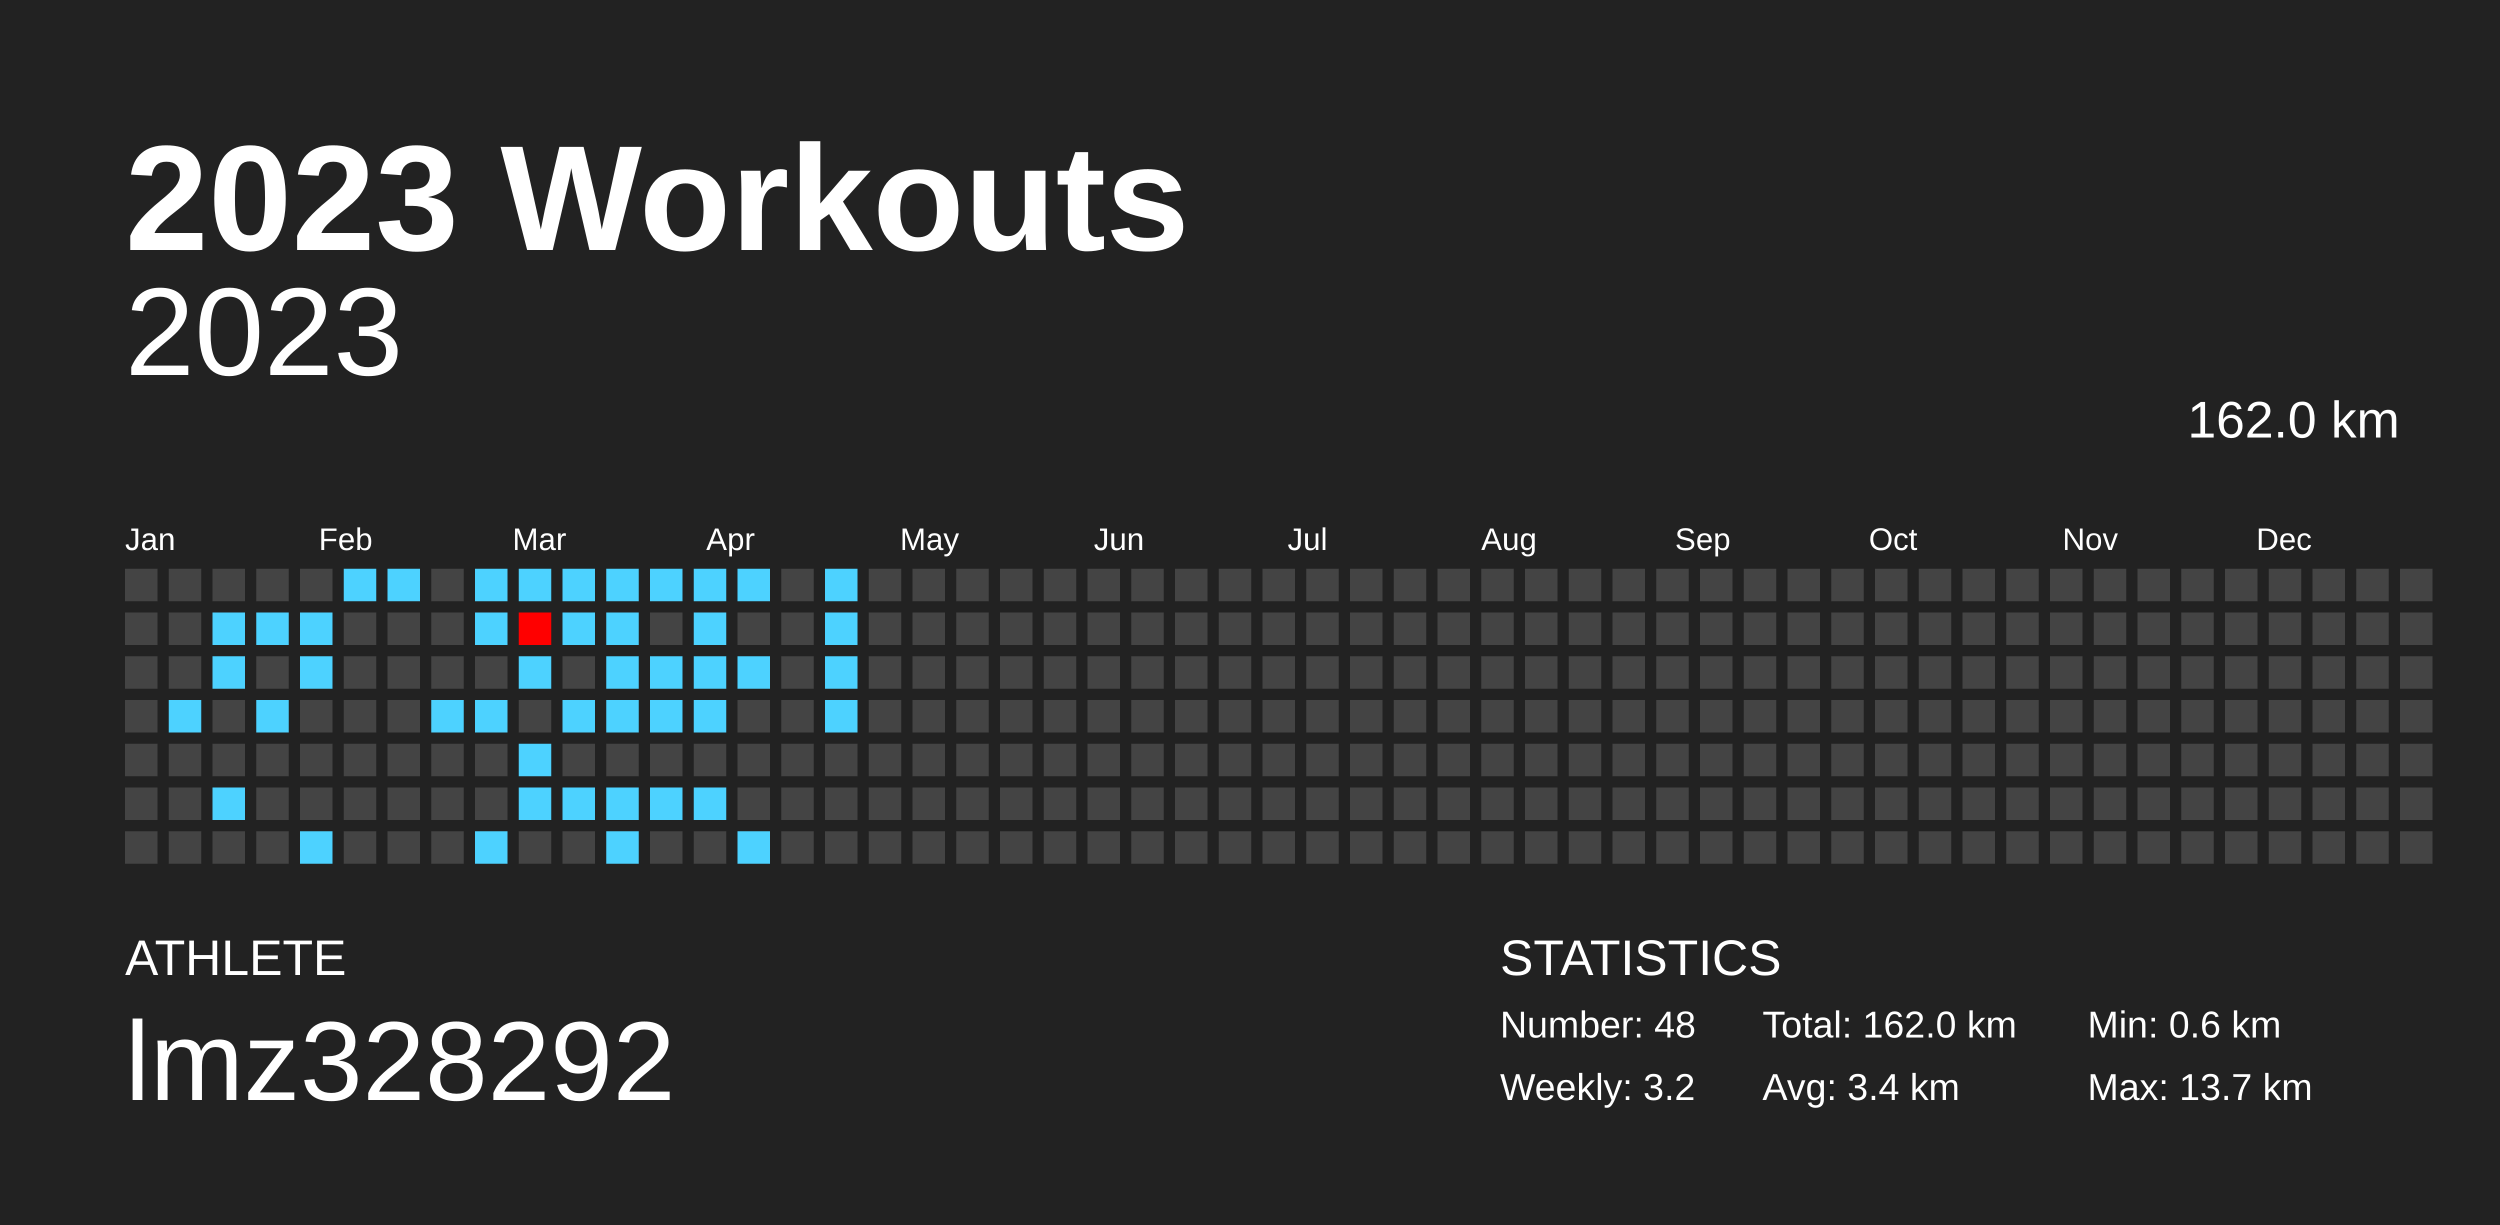
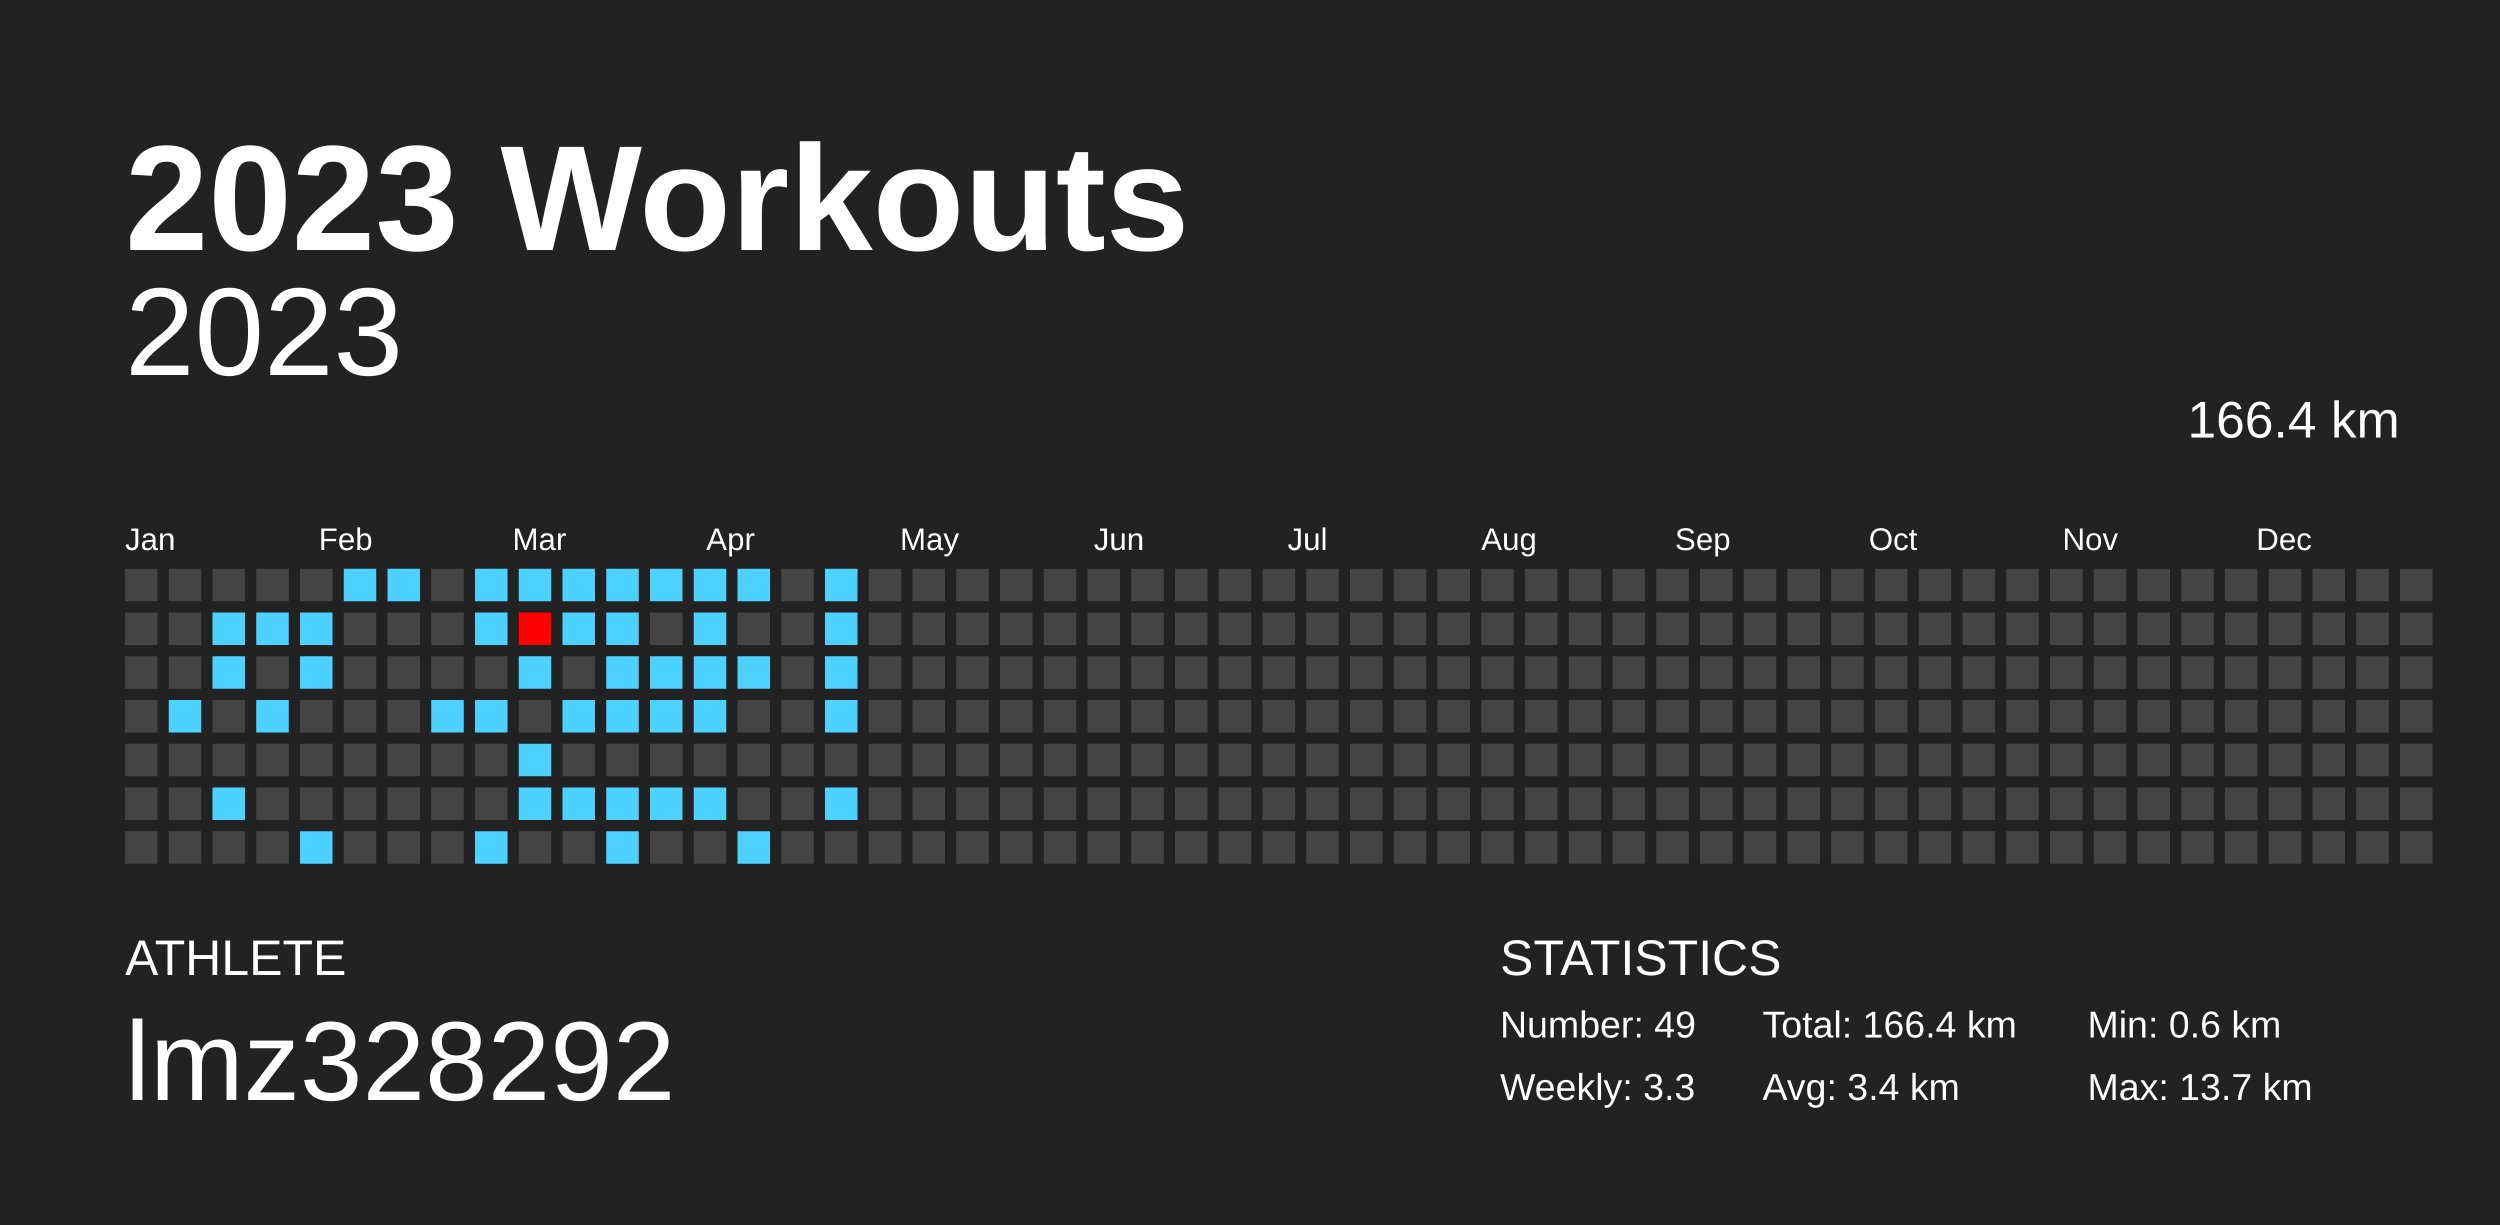
<svg xmlns="http://www.w3.org/2000/svg" baseProfile="full" height="98mm" version="1.1" viewBox="0,0,200,98" width="200mm">
  <defs />
  <rect fill="#222222" height="98" width="200" x="0" y="0" />
  <text fill="#FFFFFF" style="font-size:12px; font-family:Arial; font-weight:bold;" x="10" y="20">2023 Workouts</text>
  <text fill="#FFFFFF" style="font-size:4px; font-family:Arial" x="10" y="78">ATHLETE</text>
  <text fill="#FFFFFF" style="font-size:9px; font-family:Arial" x="10" y="88">lmz328292</text>
  <text fill="#FFFFFF" style="font-size:4px; font-family:Arial" x="120" y="78">STATISTICS</text>
-   <text fill="#FFFFFF" style="font-size:3px; font-family:Arial" x="120" y="83">Number: 48</text>
-   <text fill="#FFFFFF" style="font-size:3px; font-family:Arial" x="120" y="88">Weekly: 3.2</text>
-   <text fill="#FFFFFF" style="font-size:3px; font-family:Arial" x="141" y="83">Total: 162.0 km</text>
+   <text fill="#FFFFFF" style="font-size:3px; font-family:Arial" x="120" y="83">Number: 49</text>
+   <text fill="#FFFFFF" style="font-size:3px; font-family:Arial" x="120" y="88">Weekly: 3.3</text>
+   <text fill="#FFFFFF" style="font-size:3px; font-family:Arial" x="141" y="83">Total: 166.4 km</text>
  <text fill="#FFFFFF" style="font-size:3px; font-family:Arial" x="141" y="88">Avg: 3.4 km</text>
  <text fill="#FFFFFF" style="font-size:3px; font-family:Arial" x="167" y="83">Min: 0.6 km</text>
  <text fill="#FFFFFF" style="font-size:3px; font-family:Arial" x="167" y="88">Max: 13.7 km</text>
  <text alignment-baseline="hanging" fill="#FFFFFF" style="font-size:10.0px; font-family:Arial;" x="10" y="30">2023</text>
-   <text alignment-baseline="hanging" fill="#FFFFFF" style="font-size:4.125px; font-family:Arial;" x="175" y="35">162.0 km</text>
+   <text alignment-baseline="hanging" fill="#FFFFFF" style="font-size:4.125px; font-family:Arial;" x="175" y="35">166.4 km</text>
  <text fill="#FFFFFF" style="font-size:2.5px; font-family:Arial" x="10.0" y="44">Jan</text>
  <text fill="#FFFFFF" style="font-size:2.5px; font-family:Arial" x="25.5" y="44">Feb</text>
  <text fill="#FFFFFF" style="font-size:2.5px; font-family:Arial" x="41.0" y="44">Mar</text>
  <text fill="#FFFFFF" style="font-size:2.5px; font-family:Arial" x="56.5" y="44">Apr</text>
  <text fill="#FFFFFF" style="font-size:2.5px; font-family:Arial" x="72.0" y="44">May</text>
  <text fill="#FFFFFF" style="font-size:2.5px; font-family:Arial" x="87.5" y="44">Jun</text>
  <text fill="#FFFFFF" style="font-size:2.5px; font-family:Arial" x="103.0" y="44">Jul</text>
  <text fill="#FFFFFF" style="font-size:2.5px; font-family:Arial" x="118.5" y="44">Aug</text>
  <text fill="#FFFFFF" style="font-size:2.5px; font-family:Arial" x="134.0" y="44">Sep</text>
  <text fill="#FFFFFF" style="font-size:2.5px; font-family:Arial" x="149.5" y="44">Oct</text>
  <text fill="#FFFFFF" style="font-size:2.5px; font-family:Arial" x="165.0" y="44">Nov</text>
  <text fill="#FFFFFF" style="font-size:2.5px; font-family:Arial" x="180.5" y="44">Dec</text>
  <rect fill="#444444" height="2.6" width="2.6" x="10.0" y="45.5" />
  <rect fill="#444444" height="2.6" width="2.6" x="10.0" y="49.0" />
  <rect fill="#444444" height="2.6" width="2.6" x="10.0" y="52.5" />
  <rect fill="#444444" height="2.6" width="2.6" x="10.0" y="56.0" />
  <rect fill="#444444" height="2.6" width="2.6" x="10.0" y="59.5" />
  <rect fill="#444444" height="2.6" width="2.6" x="10.0" y="63.0" />
  <rect fill="#444444" height="2.6" width="2.6" x="10.0" y="66.5" />
  <rect fill="#444444" height="2.6" width="2.6" x="13.5" y="45.5" />
  <rect fill="#444444" height="2.6" width="2.6" x="13.5" y="49.0" />
  <rect fill="#444444" height="2.6" width="2.6" x="13.5" y="52.5" />
  <rect fill="#4dd2ff" height="2.6" width="2.6" x="13.5" y="56.0" />
  <rect fill="#444444" height="2.6" width="2.6" x="13.5" y="59.5" />
  <rect fill="#444444" height="2.6" width="2.6" x="13.5" y="63.0" />
  <rect fill="#444444" height="2.6" width="2.6" x="13.5" y="66.5" />
  <rect fill="#444444" height="2.6" width="2.6" x="17.0" y="45.5" />
  <rect fill="#4dd2ff" height="2.6" width="2.6" x="17.0" y="49.0" />
  <rect fill="#4dd2ff" height="2.6" width="2.6" x="17.0" y="52.5" />
  <rect fill="#444444" height="2.6" width="2.6" x="17.0" y="56.0" />
  <rect fill="#444444" height="2.6" width="2.6" x="17.0" y="59.5" />
  <rect fill="#4dd2ff" height="2.6" width="2.6" x="17.0" y="63.0" />
  <rect fill="#444444" height="2.6" width="2.6" x="17.0" y="66.5" />
  <rect fill="#444444" height="2.6" width="2.6" x="20.5" y="45.5" />
  <rect fill="#4dd2ff" height="2.6" width="2.6" x="20.5" y="49.0" />
  <rect fill="#444444" height="2.6" width="2.6" x="20.5" y="52.5" />
  <rect fill="#4dd2ff" height="2.6" width="2.6" x="20.5" y="56.0" />
  <rect fill="#444444" height="2.6" width="2.6" x="20.5" y="59.5" />
  <rect fill="#444444" height="2.6" width="2.6" x="20.5" y="63.0" />
  <rect fill="#444444" height="2.6" width="2.6" x="20.5" y="66.5" />
  <rect fill="#444444" height="2.6" width="2.6" x="24.0" y="45.5" />
  <rect fill="#4dd2ff" height="2.6" width="2.6" x="24.0" y="49.0" />
  <rect fill="#4dd2ff" height="2.6" width="2.6" x="24.0" y="52.5" />
  <rect fill="#444444" height="2.6" width="2.6" x="24.0" y="56.0" />
  <rect fill="#444444" height="2.6" width="2.6" x="24.0" y="59.5" />
  <rect fill="#444444" height="2.6" width="2.6" x="24.0" y="63.0" />
  <rect fill="#4dd2ff" height="2.6" width="2.6" x="24.0" y="66.5" />
  <rect fill="#4dd2ff" height="2.6" width="2.6" x="27.5" y="45.5" />
  <rect fill="#444444" height="2.6" width="2.6" x="27.5" y="49.0" />
  <rect fill="#444444" height="2.6" width="2.6" x="27.5" y="52.5" />
  <rect fill="#444444" height="2.6" width="2.6" x="27.5" y="56.0" />
  <rect fill="#444444" height="2.6" width="2.6" x="27.5" y="59.5" />
  <rect fill="#444444" height="2.6" width="2.6" x="27.5" y="63.0" />
  <rect fill="#444444" height="2.6" width="2.6" x="27.5" y="66.5" />
  <rect fill="#4dd2ff" height="2.6" width="2.6" x="31.0" y="45.5" />
  <rect fill="#444444" height="2.6" width="2.6" x="31.0" y="49.0" />
  <rect fill="#444444" height="2.6" width="2.6" x="31.0" y="52.5" />
  <rect fill="#444444" height="2.6" width="2.6" x="31.0" y="56.0" />
  <rect fill="#444444" height="2.6" width="2.6" x="31.0" y="59.5" />
  <rect fill="#444444" height="2.6" width="2.6" x="31.0" y="63.0" />
  <rect fill="#444444" height="2.6" width="2.6" x="31.0" y="66.5" />
  <rect fill="#444444" height="2.6" width="2.6" x="34.5" y="45.5" />
  <rect fill="#444444" height="2.6" width="2.6" x="34.5" y="49.0" />
  <rect fill="#444444" height="2.6" width="2.6" x="34.5" y="52.5" />
  <rect fill="#4dd2ff" height="2.6" width="2.6" x="34.5" y="56.0" />
  <rect fill="#444444" height="2.6" width="2.6" x="34.5" y="59.5" />
  <rect fill="#444444" height="2.6" width="2.6" x="34.5" y="63.0" />
  <rect fill="#444444" height="2.6" width="2.6" x="34.5" y="66.5" />
  <rect fill="#4dd2ff" height="2.6" width="2.6" x="38.0" y="45.5" />
  <rect fill="#4dd2ff" height="2.6" width="2.6" x="38.0" y="49.0" />
  <rect fill="#444444" height="2.6" width="2.6" x="38.0" y="52.5" />
  <rect fill="#4dd2ff" height="2.6" width="2.6" x="38.0" y="56.0" />
  <rect fill="#444444" height="2.6" width="2.6" x="38.0" y="59.5" />
  <rect fill="#444444" height="2.6" width="2.6" x="38.0" y="63.0" />
  <rect fill="#4dd2ff" height="2.6" width="2.6" x="38.0" y="66.5" />
  <rect fill="#4dd2ff" height="2.6" width="2.6" x="41.5" y="45.5" />
  <rect fill="#ff0000" height="2.6" width="2.6" x="41.5" y="49.0" />
  <rect fill="#4dd2ff" height="2.6" width="2.6" x="41.5" y="52.5" />
  <rect fill="#444444" height="2.6" width="2.6" x="41.5" y="56.0" />
  <rect fill="#4dd2ff" height="2.6" width="2.6" x="41.5" y="59.5" />
  <rect fill="#4dd2ff" height="2.6" width="2.6" x="41.5" y="63.0" />
  <rect fill="#444444" height="2.6" width="2.6" x="41.5" y="66.5" />
  <rect fill="#4dd2ff" height="2.6" width="2.6" x="45.0" y="45.5" />
  <rect fill="#4dd2ff" height="2.6" width="2.6" x="45.0" y="49.0" />
  <rect fill="#444444" height="2.6" width="2.6" x="45.0" y="52.5" />
  <rect fill="#4dd2ff" height="2.6" width="2.6" x="45.0" y="56.0" />
  <rect fill="#444444" height="2.6" width="2.6" x="45.0" y="59.5" />
  <rect fill="#4dd2ff" height="2.6" width="2.6" x="45.0" y="63.0" />
  <rect fill="#444444" height="2.6" width="2.6" x="45.0" y="66.5" />
  <rect fill="#4dd2ff" height="2.6" width="2.6" x="48.5" y="45.5" />
  <rect fill="#4dd2ff" height="2.6" width="2.6" x="48.5" y="49.0" />
  <rect fill="#4dd2ff" height="2.6" width="2.6" x="48.5" y="52.5" />
  <rect fill="#4dd2ff" height="2.6" width="2.6" x="48.5" y="56.0" />
  <rect fill="#444444" height="2.6" width="2.6" x="48.5" y="59.5" />
  <rect fill="#4dd2ff" height="2.6" width="2.6" x="48.5" y="63.0" />
  <rect fill="#4dd2ff" height="2.6" width="2.6" x="48.5" y="66.5" />
  <rect fill="#4dd2ff" height="2.6" width="2.6" x="52.0" y="45.5" />
  <rect fill="#444444" height="2.6" width="2.6" x="52.0" y="49.0" />
  <rect fill="#4dd2ff" height="2.6" width="2.6" x="52.0" y="52.5" />
  <rect fill="#4dd2ff" height="2.6" width="2.6" x="52.0" y="56.0" />
  <rect fill="#444444" height="2.6" width="2.6" x="52.0" y="59.5" />
  <rect fill="#4dd2ff" height="2.6" width="2.6" x="52.0" y="63.0" />
  <rect fill="#444444" height="2.6" width="2.6" x="52.0" y="66.5" />
  <rect fill="#4dd2ff" height="2.6" width="2.6" x="55.5" y="45.5" />
  <rect fill="#4dd2ff" height="2.6" width="2.6" x="55.5" y="49.0" />
  <rect fill="#4dd2ff" height="2.6" width="2.6" x="55.5" y="52.5" />
  <rect fill="#4dd2ff" height="2.6" width="2.6" x="55.5" y="56.0" />
  <rect fill="#444444" height="2.6" width="2.6" x="55.5" y="59.5" />
  <rect fill="#4dd2ff" height="2.6" width="2.6" x="55.5" y="63.0" />
  <rect fill="#444444" height="2.6" width="2.6" x="55.5" y="66.5" />
  <rect fill="#4dd2ff" height="2.6" width="2.6" x="59.0" y="45.5" />
  <rect fill="#444444" height="2.6" width="2.6" x="59.0" y="49.0" />
  <rect fill="#4dd2ff" height="2.6" width="2.6" x="59.0" y="52.5" />
  <rect fill="#444444" height="2.6" width="2.6" x="59.0" y="56.0" />
  <rect fill="#444444" height="2.6" width="2.6" x="59.0" y="59.5" />
  <rect fill="#444444" height="2.6" width="2.6" x="59.0" y="63.0" />
  <rect fill="#4dd2ff" height="2.6" width="2.6" x="59.0" y="66.5" />
  <rect fill="#444444" height="2.6" width="2.6" x="62.5" y="45.5" />
  <rect fill="#444444" height="2.6" width="2.6" x="62.5" y="49.0" />
  <rect fill="#444444" height="2.6" width="2.6" x="62.5" y="52.5" />
  <rect fill="#444444" height="2.6" width="2.6" x="62.5" y="56.0" />
  <rect fill="#444444" height="2.6" width="2.6" x="62.5" y="59.5" />
  <rect fill="#444444" height="2.6" width="2.6" x="62.5" y="63.0" />
  <rect fill="#444444" height="2.6" width="2.6" x="62.5" y="66.5" />
  <rect fill="#4dd2ff" height="2.6" width="2.6" x="66.0" y="45.5" />
  <rect fill="#4dd2ff" height="2.6" width="2.6" x="66.0" y="49.0" />
  <rect fill="#4dd2ff" height="2.6" width="2.6" x="66.0" y="52.5" />
  <rect fill="#4dd2ff" height="2.6" width="2.6" x="66.0" y="56.0" />
  <rect fill="#444444" height="2.6" width="2.6" x="66.0" y="59.5" />
-   <rect fill="#444444" height="2.6" width="2.6" x="66.0" y="63.0" />
+   <rect fill="#4dd2ff" height="2.6" width="2.6" x="66.0" y="63.0" />
  <rect fill="#444444" height="2.6" width="2.6" x="66.0" y="66.5" />
  <rect fill="#444444" height="2.6" width="2.6" x="69.5" y="45.5" />
  <rect fill="#444444" height="2.6" width="2.6" x="69.5" y="49.0" />
  <rect fill="#444444" height="2.6" width="2.6" x="69.5" y="52.5" />
  <rect fill="#444444" height="2.6" width="2.6" x="69.5" y="56.0" />
  <rect fill="#444444" height="2.6" width="2.6" x="69.5" y="59.5" />
  <rect fill="#444444" height="2.6" width="2.6" x="69.5" y="63.0" />
  <rect fill="#444444" height="2.6" width="2.6" x="69.5" y="66.5" />
  <rect fill="#444444" height="2.6" width="2.6" x="73.0" y="45.5" />
  <rect fill="#444444" height="2.6" width="2.6" x="73.0" y="49.0" />
  <rect fill="#444444" height="2.6" width="2.6" x="73.0" y="52.5" />
  <rect fill="#444444" height="2.6" width="2.6" x="73.0" y="56.0" />
  <rect fill="#444444" height="2.6" width="2.6" x="73.0" y="59.5" />
  <rect fill="#444444" height="2.6" width="2.6" x="73.0" y="63.0" />
  <rect fill="#444444" height="2.6" width="2.6" x="73.0" y="66.5" />
  <rect fill="#444444" height="2.6" width="2.6" x="76.5" y="45.5" />
  <rect fill="#444444" height="2.6" width="2.6" x="76.5" y="49.0" />
  <rect fill="#444444" height="2.6" width="2.6" x="76.5" y="52.5" />
  <rect fill="#444444" height="2.6" width="2.6" x="76.5" y="56.0" />
  <rect fill="#444444" height="2.6" width="2.6" x="76.5" y="59.5" />
  <rect fill="#444444" height="2.6" width="2.6" x="76.5" y="63.0" />
  <rect fill="#444444" height="2.6" width="2.6" x="76.5" y="66.5" />
  <rect fill="#444444" height="2.6" width="2.6" x="80.0" y="45.5" />
  <rect fill="#444444" height="2.6" width="2.6" x="80.0" y="49.0" />
  <rect fill="#444444" height="2.6" width="2.6" x="80.0" y="52.5" />
  <rect fill="#444444" height="2.6" width="2.6" x="80.0" y="56.0" />
  <rect fill="#444444" height="2.6" width="2.6" x="80.0" y="59.5" />
  <rect fill="#444444" height="2.6" width="2.6" x="80.0" y="63.0" />
  <rect fill="#444444" height="2.6" width="2.6" x="80.0" y="66.5" />
  <rect fill="#444444" height="2.6" width="2.6" x="83.5" y="45.5" />
  <rect fill="#444444" height="2.6" width="2.6" x="83.5" y="49.0" />
  <rect fill="#444444" height="2.6" width="2.6" x="83.5" y="52.5" />
  <rect fill="#444444" height="2.6" width="2.6" x="83.5" y="56.0" />
  <rect fill="#444444" height="2.6" width="2.6" x="83.5" y="59.5" />
  <rect fill="#444444" height="2.6" width="2.6" x="83.5" y="63.0" />
  <rect fill="#444444" height="2.6" width="2.6" x="83.5" y="66.5" />
  <rect fill="#444444" height="2.6" width="2.6" x="87.0" y="45.5" />
  <rect fill="#444444" height="2.6" width="2.6" x="87.0" y="49.0" />
  <rect fill="#444444" height="2.6" width="2.6" x="87.0" y="52.5" />
  <rect fill="#444444" height="2.6" width="2.6" x="87.0" y="56.0" />
  <rect fill="#444444" height="2.6" width="2.6" x="87.0" y="59.5" />
  <rect fill="#444444" height="2.6" width="2.6" x="87.0" y="63.0" />
  <rect fill="#444444" height="2.6" width="2.6" x="87.0" y="66.5" />
  <rect fill="#444444" height="2.6" width="2.6" x="90.5" y="45.5" />
  <rect fill="#444444" height="2.6" width="2.6" x="90.5" y="49.0" />
  <rect fill="#444444" height="2.6" width="2.6" x="90.5" y="52.5" />
  <rect fill="#444444" height="2.6" width="2.6" x="90.5" y="56.0" />
  <rect fill="#444444" height="2.6" width="2.6" x="90.5" y="59.5" />
  <rect fill="#444444" height="2.6" width="2.6" x="90.5" y="63.0" />
  <rect fill="#444444" height="2.6" width="2.6" x="90.5" y="66.5" />
  <rect fill="#444444" height="2.6" width="2.6" x="94.0" y="45.5" />
  <rect fill="#444444" height="2.6" width="2.6" x="94.0" y="49.0" />
  <rect fill="#444444" height="2.6" width="2.6" x="94.0" y="52.5" />
  <rect fill="#444444" height="2.6" width="2.6" x="94.0" y="56.0" />
  <rect fill="#444444" height="2.6" width="2.6" x="94.0" y="59.5" />
  <rect fill="#444444" height="2.6" width="2.6" x="94.0" y="63.0" />
  <rect fill="#444444" height="2.6" width="2.6" x="94.0" y="66.5" />
  <rect fill="#444444" height="2.6" width="2.6" x="97.5" y="45.5" />
  <rect fill="#444444" height="2.6" width="2.6" x="97.5" y="49.0" />
  <rect fill="#444444" height="2.6" width="2.6" x="97.5" y="52.5" />
  <rect fill="#444444" height="2.6" width="2.6" x="97.5" y="56.0" />
  <rect fill="#444444" height="2.6" width="2.6" x="97.5" y="59.5" />
  <rect fill="#444444" height="2.6" width="2.6" x="97.5" y="63.0" />
  <rect fill="#444444" height="2.6" width="2.6" x="97.5" y="66.5" />
  <rect fill="#444444" height="2.6" width="2.6" x="101.0" y="45.5" />
  <rect fill="#444444" height="2.6" width="2.6" x="101.0" y="49.0" />
  <rect fill="#444444" height="2.6" width="2.6" x="101.0" y="52.5" />
  <rect fill="#444444" height="2.6" width="2.6" x="101.0" y="56.0" />
  <rect fill="#444444" height="2.6" width="2.6" x="101.0" y="59.5" />
  <rect fill="#444444" height="2.6" width="2.6" x="101.0" y="63.0" />
  <rect fill="#444444" height="2.6" width="2.6" x="101.0" y="66.5" />
  <rect fill="#444444" height="2.6" width="2.6" x="104.5" y="45.5" />
  <rect fill="#444444" height="2.6" width="2.6" x="104.5" y="49.0" />
  <rect fill="#444444" height="2.6" width="2.6" x="104.5" y="52.5" />
  <rect fill="#444444" height="2.6" width="2.6" x="104.5" y="56.0" />
  <rect fill="#444444" height="2.6" width="2.6" x="104.5" y="59.5" />
  <rect fill="#444444" height="2.6" width="2.6" x="104.5" y="63.0" />
  <rect fill="#444444" height="2.6" width="2.6" x="104.5" y="66.5" />
  <rect fill="#444444" height="2.6" width="2.6" x="108.0" y="45.5" />
  <rect fill="#444444" height="2.6" width="2.6" x="108.0" y="49.0" />
  <rect fill="#444444" height="2.6" width="2.6" x="108.0" y="52.5" />
  <rect fill="#444444" height="2.6" width="2.6" x="108.0" y="56.0" />
  <rect fill="#444444" height="2.6" width="2.6" x="108.0" y="59.5" />
  <rect fill="#444444" height="2.6" width="2.6" x="108.0" y="63.0" />
  <rect fill="#444444" height="2.6" width="2.6" x="108.0" y="66.5" />
  <rect fill="#444444" height="2.6" width="2.6" x="111.5" y="45.5" />
  <rect fill="#444444" height="2.6" width="2.6" x="111.5" y="49.0" />
  <rect fill="#444444" height="2.6" width="2.6" x="111.5" y="52.5" />
  <rect fill="#444444" height="2.6" width="2.6" x="111.5" y="56.0" />
  <rect fill="#444444" height="2.6" width="2.6" x="111.5" y="59.5" />
  <rect fill="#444444" height="2.6" width="2.6" x="111.5" y="63.0" />
  <rect fill="#444444" height="2.6" width="2.6" x="111.5" y="66.5" />
  <rect fill="#444444" height="2.6" width="2.6" x="115.0" y="45.5" />
  <rect fill="#444444" height="2.6" width="2.6" x="115.0" y="49.0" />
  <rect fill="#444444" height="2.6" width="2.6" x="115.0" y="52.5" />
  <rect fill="#444444" height="2.6" width="2.6" x="115.0" y="56.0" />
  <rect fill="#444444" height="2.6" width="2.6" x="115.0" y="59.5" />
  <rect fill="#444444" height="2.6" width="2.6" x="115.0" y="63.0" />
  <rect fill="#444444" height="2.6" width="2.6" x="115.0" y="66.5" />
  <rect fill="#444444" height="2.6" width="2.6" x="118.5" y="45.5" />
  <rect fill="#444444" height="2.6" width="2.6" x="118.5" y="49.0" />
  <rect fill="#444444" height="2.6" width="2.6" x="118.5" y="52.5" />
  <rect fill="#444444" height="2.6" width="2.6" x="118.5" y="56.0" />
  <rect fill="#444444" height="2.6" width="2.6" x="118.5" y="59.5" />
  <rect fill="#444444" height="2.6" width="2.6" x="118.5" y="63.0" />
  <rect fill="#444444" height="2.6" width="2.6" x="118.5" y="66.5" />
  <rect fill="#444444" height="2.6" width="2.6" x="122.0" y="45.5" />
  <rect fill="#444444" height="2.6" width="2.6" x="122.0" y="49.0" />
  <rect fill="#444444" height="2.6" width="2.6" x="122.0" y="52.5" />
  <rect fill="#444444" height="2.6" width="2.6" x="122.0" y="56.0" />
  <rect fill="#444444" height="2.6" width="2.6" x="122.0" y="59.5" />
  <rect fill="#444444" height="2.6" width="2.6" x="122.0" y="63.0" />
  <rect fill="#444444" height="2.6" width="2.6" x="122.0" y="66.5" />
  <rect fill="#444444" height="2.6" width="2.6" x="125.5" y="45.5" />
  <rect fill="#444444" height="2.6" width="2.6" x="125.5" y="49.0" />
  <rect fill="#444444" height="2.6" width="2.6" x="125.5" y="52.5" />
  <rect fill="#444444" height="2.6" width="2.6" x="125.5" y="56.0" />
  <rect fill="#444444" height="2.6" width="2.6" x="125.5" y="59.5" />
  <rect fill="#444444" height="2.6" width="2.6" x="125.5" y="63.0" />
  <rect fill="#444444" height="2.6" width="2.6" x="125.5" y="66.5" />
  <rect fill="#444444" height="2.6" width="2.6" x="129.0" y="45.5" />
  <rect fill="#444444" height="2.6" width="2.6" x="129.0" y="49.0" />
  <rect fill="#444444" height="2.6" width="2.6" x="129.0" y="52.5" />
  <rect fill="#444444" height="2.6" width="2.6" x="129.0" y="56.0" />
  <rect fill="#444444" height="2.6" width="2.6" x="129.0" y="59.5" />
  <rect fill="#444444" height="2.6" width="2.6" x="129.0" y="63.0" />
  <rect fill="#444444" height="2.6" width="2.6" x="129.0" y="66.5" />
  <rect fill="#444444" height="2.6" width="2.6" x="132.5" y="45.5" />
  <rect fill="#444444" height="2.6" width="2.6" x="132.5" y="49.0" />
  <rect fill="#444444" height="2.6" width="2.6" x="132.5" y="52.5" />
  <rect fill="#444444" height="2.6" width="2.6" x="132.5" y="56.0" />
  <rect fill="#444444" height="2.6" width="2.6" x="132.5" y="59.5" />
  <rect fill="#444444" height="2.6" width="2.6" x="132.5" y="63.0" />
  <rect fill="#444444" height="2.6" width="2.6" x="132.5" y="66.5" />
  <rect fill="#444444" height="2.6" width="2.6" x="136.0" y="45.5" />
  <rect fill="#444444" height="2.6" width="2.6" x="136.0" y="49.0" />
  <rect fill="#444444" height="2.6" width="2.6" x="136.0" y="52.5" />
  <rect fill="#444444" height="2.6" width="2.6" x="136.0" y="56.0" />
  <rect fill="#444444" height="2.6" width="2.6" x="136.0" y="59.5" />
  <rect fill="#444444" height="2.6" width="2.6" x="136.0" y="63.0" />
  <rect fill="#444444" height="2.6" width="2.6" x="136.0" y="66.5" />
  <rect fill="#444444" height="2.6" width="2.6" x="139.5" y="45.5" />
  <rect fill="#444444" height="2.6" width="2.6" x="139.5" y="49.0" />
  <rect fill="#444444" height="2.6" width="2.6" x="139.5" y="52.5" />
  <rect fill="#444444" height="2.6" width="2.6" x="139.5" y="56.0" />
  <rect fill="#444444" height="2.6" width="2.6" x="139.5" y="59.5" />
  <rect fill="#444444" height="2.6" width="2.6" x="139.5" y="63.0" />
  <rect fill="#444444" height="2.6" width="2.6" x="139.5" y="66.5" />
  <rect fill="#444444" height="2.6" width="2.6" x="143.0" y="45.5" />
  <rect fill="#444444" height="2.6" width="2.6" x="143.0" y="49.0" />
  <rect fill="#444444" height="2.6" width="2.6" x="143.0" y="52.5" />
  <rect fill="#444444" height="2.6" width="2.6" x="143.0" y="56.0" />
  <rect fill="#444444" height="2.6" width="2.6" x="143.0" y="59.5" />
  <rect fill="#444444" height="2.6" width="2.6" x="143.0" y="63.0" />
  <rect fill="#444444" height="2.6" width="2.6" x="143.0" y="66.5" />
  <rect fill="#444444" height="2.6" width="2.6" x="146.5" y="45.5" />
  <rect fill="#444444" height="2.6" width="2.6" x="146.5" y="49.0" />
  <rect fill="#444444" height="2.6" width="2.6" x="146.5" y="52.5" />
  <rect fill="#444444" height="2.6" width="2.6" x="146.5" y="56.0" />
  <rect fill="#444444" height="2.6" width="2.6" x="146.5" y="59.5" />
  <rect fill="#444444" height="2.6" width="2.6" x="146.5" y="63.0" />
  <rect fill="#444444" height="2.6" width="2.6" x="146.5" y="66.5" />
  <rect fill="#444444" height="2.6" width="2.6" x="150.0" y="45.5" />
  <rect fill="#444444" height="2.6" width="2.6" x="150.0" y="49.0" />
  <rect fill="#444444" height="2.6" width="2.6" x="150.0" y="52.5" />
  <rect fill="#444444" height="2.6" width="2.6" x="150.0" y="56.0" />
  <rect fill="#444444" height="2.6" width="2.6" x="150.0" y="59.5" />
  <rect fill="#444444" height="2.6" width="2.6" x="150.0" y="63.0" />
  <rect fill="#444444" height="2.6" width="2.6" x="150.0" y="66.5" />
  <rect fill="#444444" height="2.6" width="2.6" x="153.5" y="45.5" />
  <rect fill="#444444" height="2.6" width="2.6" x="153.5" y="49.0" />
  <rect fill="#444444" height="2.6" width="2.6" x="153.5" y="52.5" />
  <rect fill="#444444" height="2.6" width="2.6" x="153.5" y="56.0" />
  <rect fill="#444444" height="2.6" width="2.6" x="153.5" y="59.5" />
  <rect fill="#444444" height="2.6" width="2.6" x="153.5" y="63.0" />
  <rect fill="#444444" height="2.6" width="2.6" x="153.5" y="66.5" />
  <rect fill="#444444" height="2.6" width="2.6" x="157.0" y="45.5" />
  <rect fill="#444444" height="2.6" width="2.6" x="157.0" y="49.0" />
  <rect fill="#444444" height="2.6" width="2.6" x="157.0" y="52.5" />
  <rect fill="#444444" height="2.6" width="2.6" x="157.0" y="56.0" />
  <rect fill="#444444" height="2.6" width="2.6" x="157.0" y="59.5" />
  <rect fill="#444444" height="2.6" width="2.6" x="157.0" y="63.0" />
  <rect fill="#444444" height="2.6" width="2.6" x="157.0" y="66.5" />
  <rect fill="#444444" height="2.6" width="2.6" x="160.5" y="45.5" />
  <rect fill="#444444" height="2.6" width="2.6" x="160.5" y="49.0" />
  <rect fill="#444444" height="2.6" width="2.6" x="160.5" y="52.5" />
  <rect fill="#444444" height="2.6" width="2.6" x="160.5" y="56.0" />
  <rect fill="#444444" height="2.6" width="2.6" x="160.5" y="59.5" />
  <rect fill="#444444" height="2.6" width="2.6" x="160.5" y="63.0" />
  <rect fill="#444444" height="2.6" width="2.6" x="160.5" y="66.5" />
  <rect fill="#444444" height="2.6" width="2.6" x="164.0" y="45.5" />
  <rect fill="#444444" height="2.6" width="2.6" x="164.0" y="49.0" />
  <rect fill="#444444" height="2.6" width="2.6" x="164.0" y="52.5" />
  <rect fill="#444444" height="2.6" width="2.6" x="164.0" y="56.0" />
  <rect fill="#444444" height="2.6" width="2.6" x="164.0" y="59.5" />
  <rect fill="#444444" height="2.6" width="2.6" x="164.0" y="63.0" />
  <rect fill="#444444" height="2.6" width="2.6" x="164.0" y="66.5" />
  <rect fill="#444444" height="2.6" width="2.6" x="167.5" y="45.5" />
  <rect fill="#444444" height="2.6" width="2.6" x="167.5" y="49.0" />
  <rect fill="#444444" height="2.6" width="2.6" x="167.5" y="52.5" />
  <rect fill="#444444" height="2.6" width="2.6" x="167.5" y="56.0" />
  <rect fill="#444444" height="2.6" width="2.6" x="167.5" y="59.5" />
  <rect fill="#444444" height="2.6" width="2.6" x="167.5" y="63.0" />
  <rect fill="#444444" height="2.6" width="2.6" x="167.5" y="66.5" />
  <rect fill="#444444" height="2.6" width="2.6" x="171.0" y="45.5" />
  <rect fill="#444444" height="2.6" width="2.6" x="171.0" y="49.0" />
  <rect fill="#444444" height="2.6" width="2.6" x="171.0" y="52.5" />
  <rect fill="#444444" height="2.6" width="2.6" x="171.0" y="56.0" />
  <rect fill="#444444" height="2.6" width="2.6" x="171.0" y="59.5" />
  <rect fill="#444444" height="2.6" width="2.6" x="171.0" y="63.0" />
  <rect fill="#444444" height="2.6" width="2.6" x="171.0" y="66.5" />
  <rect fill="#444444" height="2.6" width="2.6" x="174.5" y="45.5" />
  <rect fill="#444444" height="2.6" width="2.6" x="174.5" y="49.0" />
  <rect fill="#444444" height="2.6" width="2.6" x="174.5" y="52.5" />
  <rect fill="#444444" height="2.6" width="2.6" x="174.5" y="56.0" />
  <rect fill="#444444" height="2.6" width="2.6" x="174.5" y="59.5" />
  <rect fill="#444444" height="2.6" width="2.6" x="174.5" y="63.0" />
  <rect fill="#444444" height="2.6" width="2.6" x="174.5" y="66.5" />
  <rect fill="#444444" height="2.6" width="2.6" x="178.0" y="45.5" />
  <rect fill="#444444" height="2.6" width="2.6" x="178.0" y="49.0" />
  <rect fill="#444444" height="2.6" width="2.6" x="178.0" y="52.5" />
  <rect fill="#444444" height="2.6" width="2.6" x="178.0" y="56.0" />
  <rect fill="#444444" height="2.6" width="2.6" x="178.0" y="59.5" />
  <rect fill="#444444" height="2.6" width="2.6" x="178.0" y="63.0" />
  <rect fill="#444444" height="2.6" width="2.6" x="178.0" y="66.5" />
  <rect fill="#444444" height="2.6" width="2.6" x="181.5" y="45.5" />
  <rect fill="#444444" height="2.6" width="2.6" x="181.5" y="49.0" />
  <rect fill="#444444" height="2.6" width="2.6" x="181.5" y="52.5" />
  <rect fill="#444444" height="2.6" width="2.6" x="181.5" y="56.0" />
  <rect fill="#444444" height="2.6" width="2.6" x="181.5" y="59.5" />
  <rect fill="#444444" height="2.6" width="2.6" x="181.5" y="63.0" />
  <rect fill="#444444" height="2.6" width="2.6" x="181.5" y="66.5" />
  <rect fill="#444444" height="2.6" width="2.6" x="185.0" y="45.5" />
  <rect fill="#444444" height="2.6" width="2.6" x="185.0" y="49.0" />
  <rect fill="#444444" height="2.6" width="2.6" x="185.0" y="52.5" />
  <rect fill="#444444" height="2.6" width="2.6" x="185.0" y="56.0" />
  <rect fill="#444444" height="2.6" width="2.6" x="185.0" y="59.5" />
  <rect fill="#444444" height="2.6" width="2.6" x="185.0" y="63.0" />
  <rect fill="#444444" height="2.6" width="2.6" x="185.0" y="66.5" />
  <rect fill="#444444" height="2.6" width="2.6" x="188.5" y="45.5" />
  <rect fill="#444444" height="2.6" width="2.6" x="188.5" y="49.0" />
  <rect fill="#444444" height="2.6" width="2.6" x="188.5" y="52.5" />
  <rect fill="#444444" height="2.6" width="2.6" x="188.5" y="56.0" />
  <rect fill="#444444" height="2.6" width="2.6" x="188.5" y="59.5" />
  <rect fill="#444444" height="2.6" width="2.6" x="188.5" y="63.0" />
  <rect fill="#444444" height="2.6" width="2.6" x="188.5" y="66.5" />
  <rect fill="#444444" height="2.6" width="2.6" x="192.0" y="45.5" />
  <rect fill="#444444" height="2.6" width="2.6" x="192.0" y="49.0" />
  <rect fill="#444444" height="2.6" width="2.6" x="192.0" y="52.5" />
  <rect fill="#444444" height="2.6" width="2.6" x="192.0" y="56.0" />
  <rect fill="#444444" height="2.6" width="2.6" x="192.0" y="59.5" />
  <rect fill="#444444" height="2.6" width="2.6" x="192.0" y="63.0" />
  <rect fill="#444444" height="2.6" width="2.6" x="192.0" y="66.5" />
</svg>
